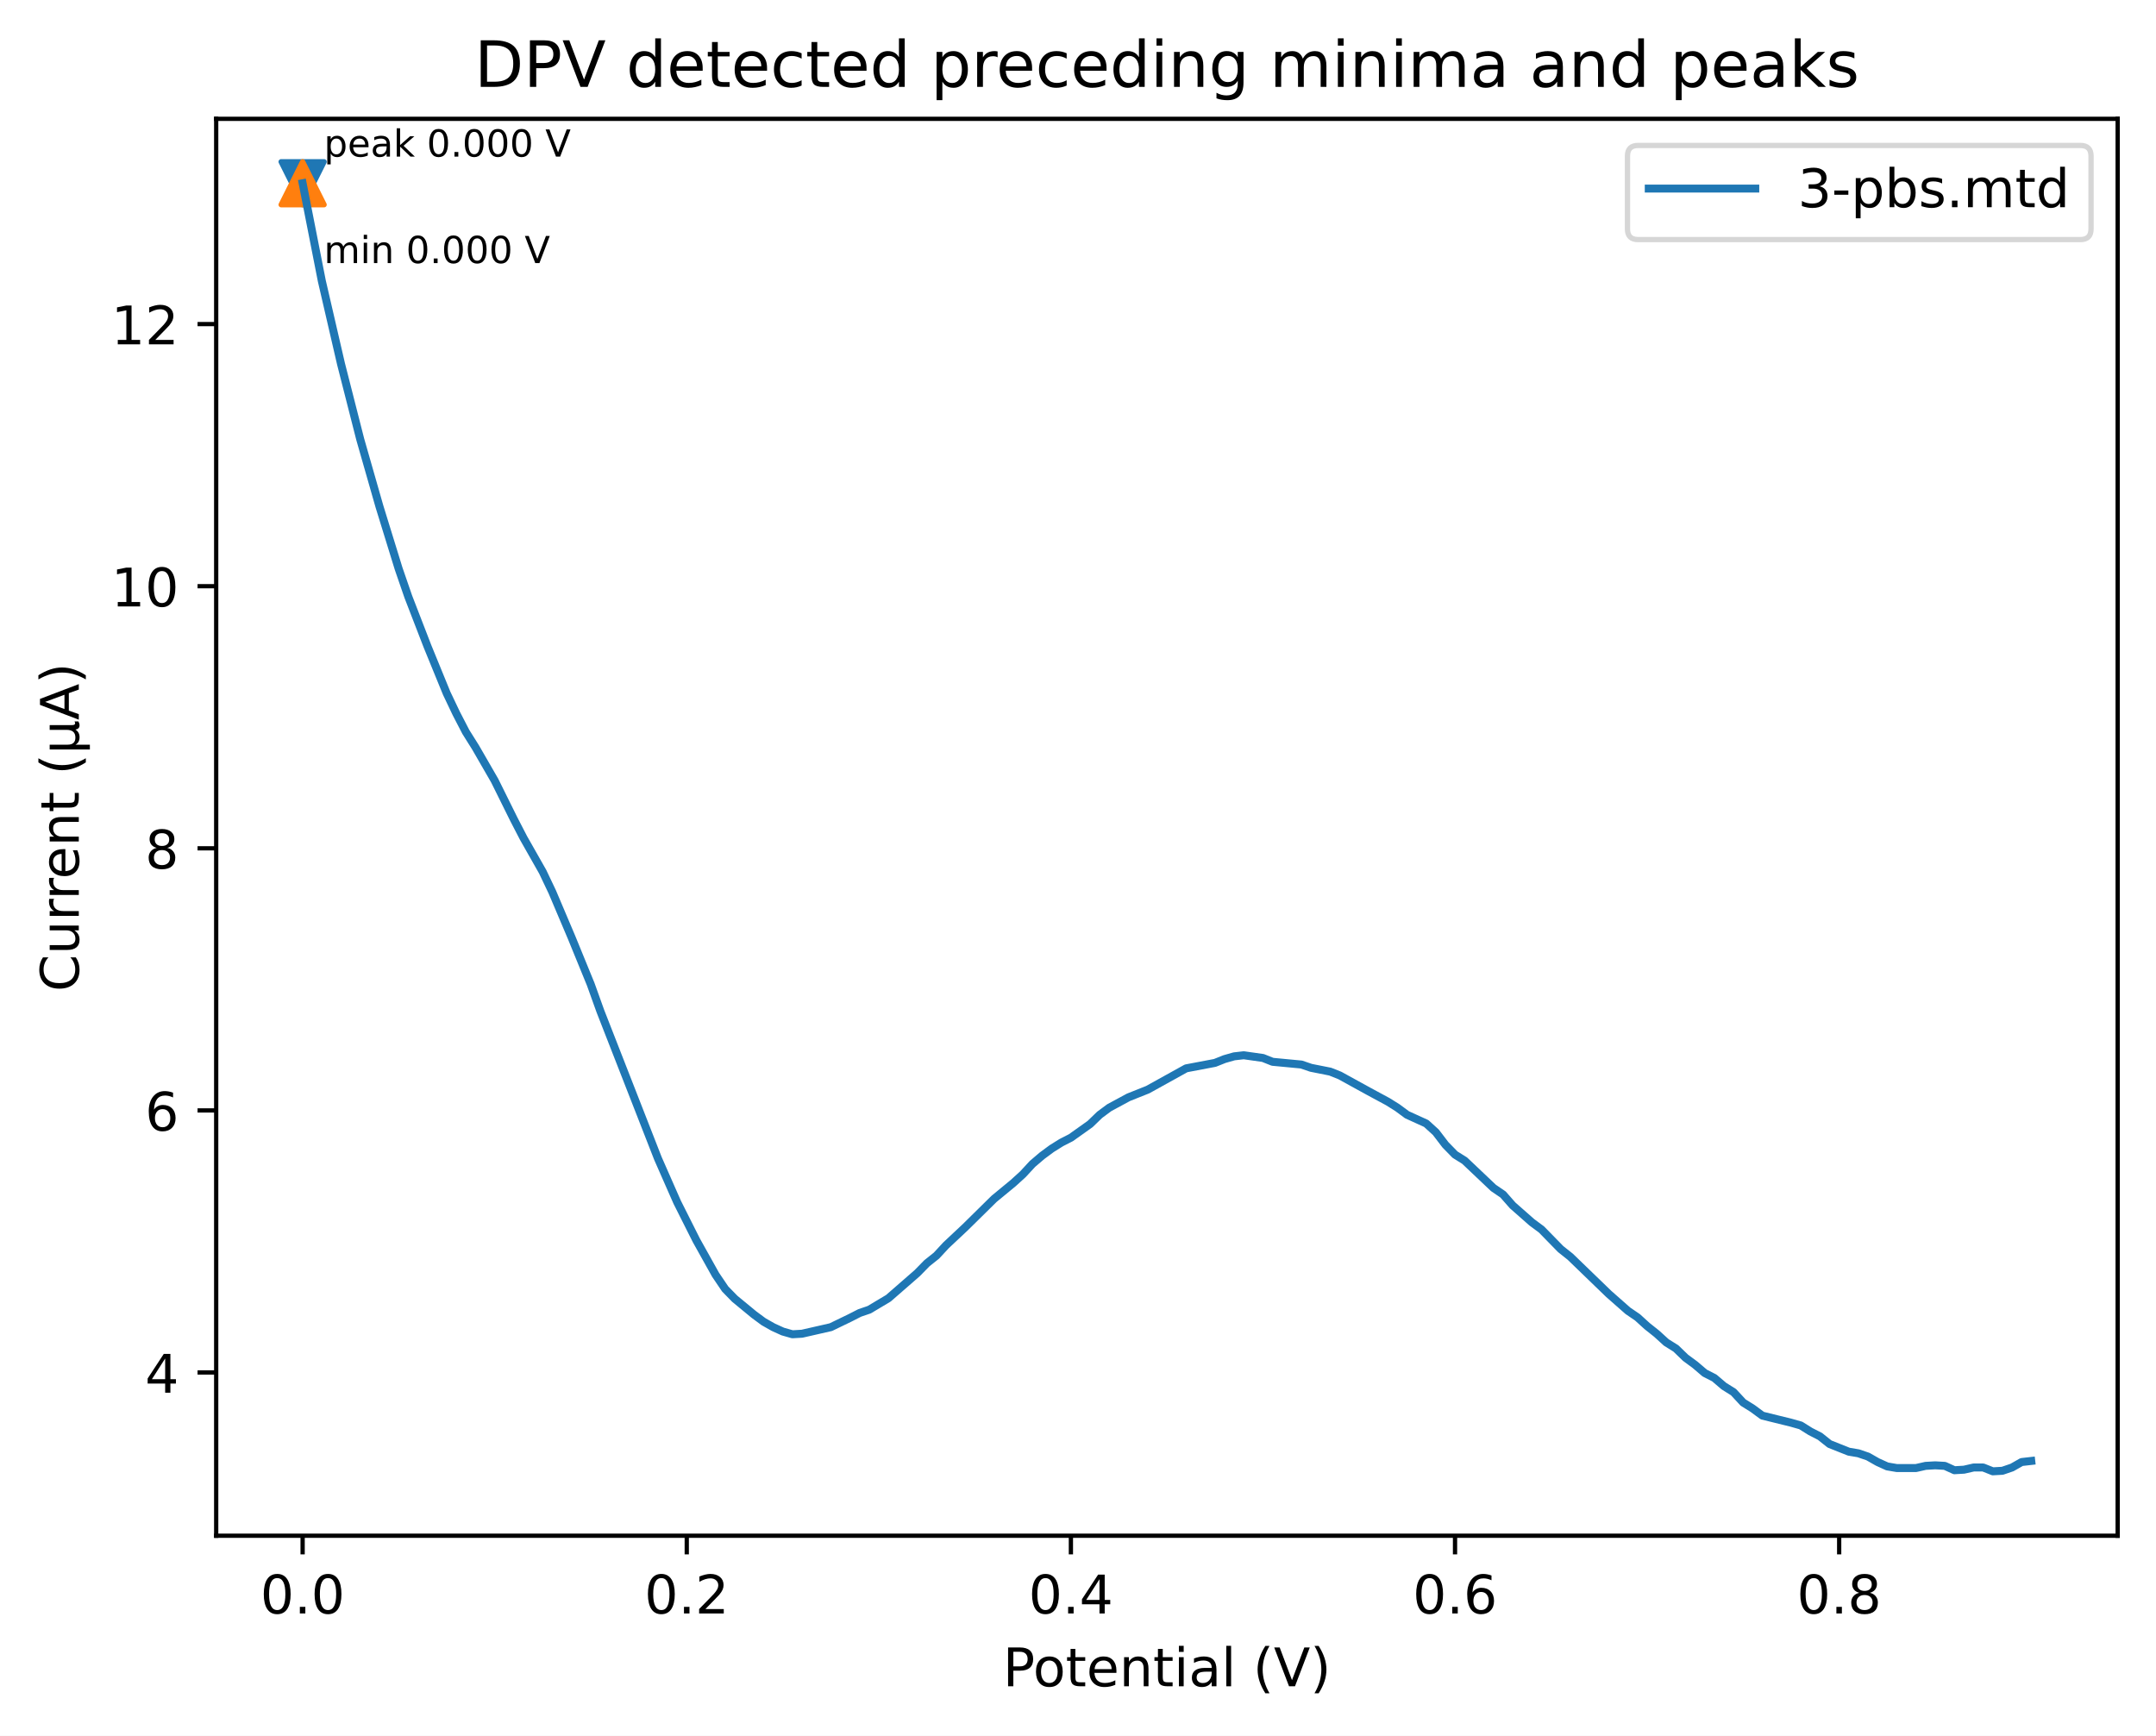
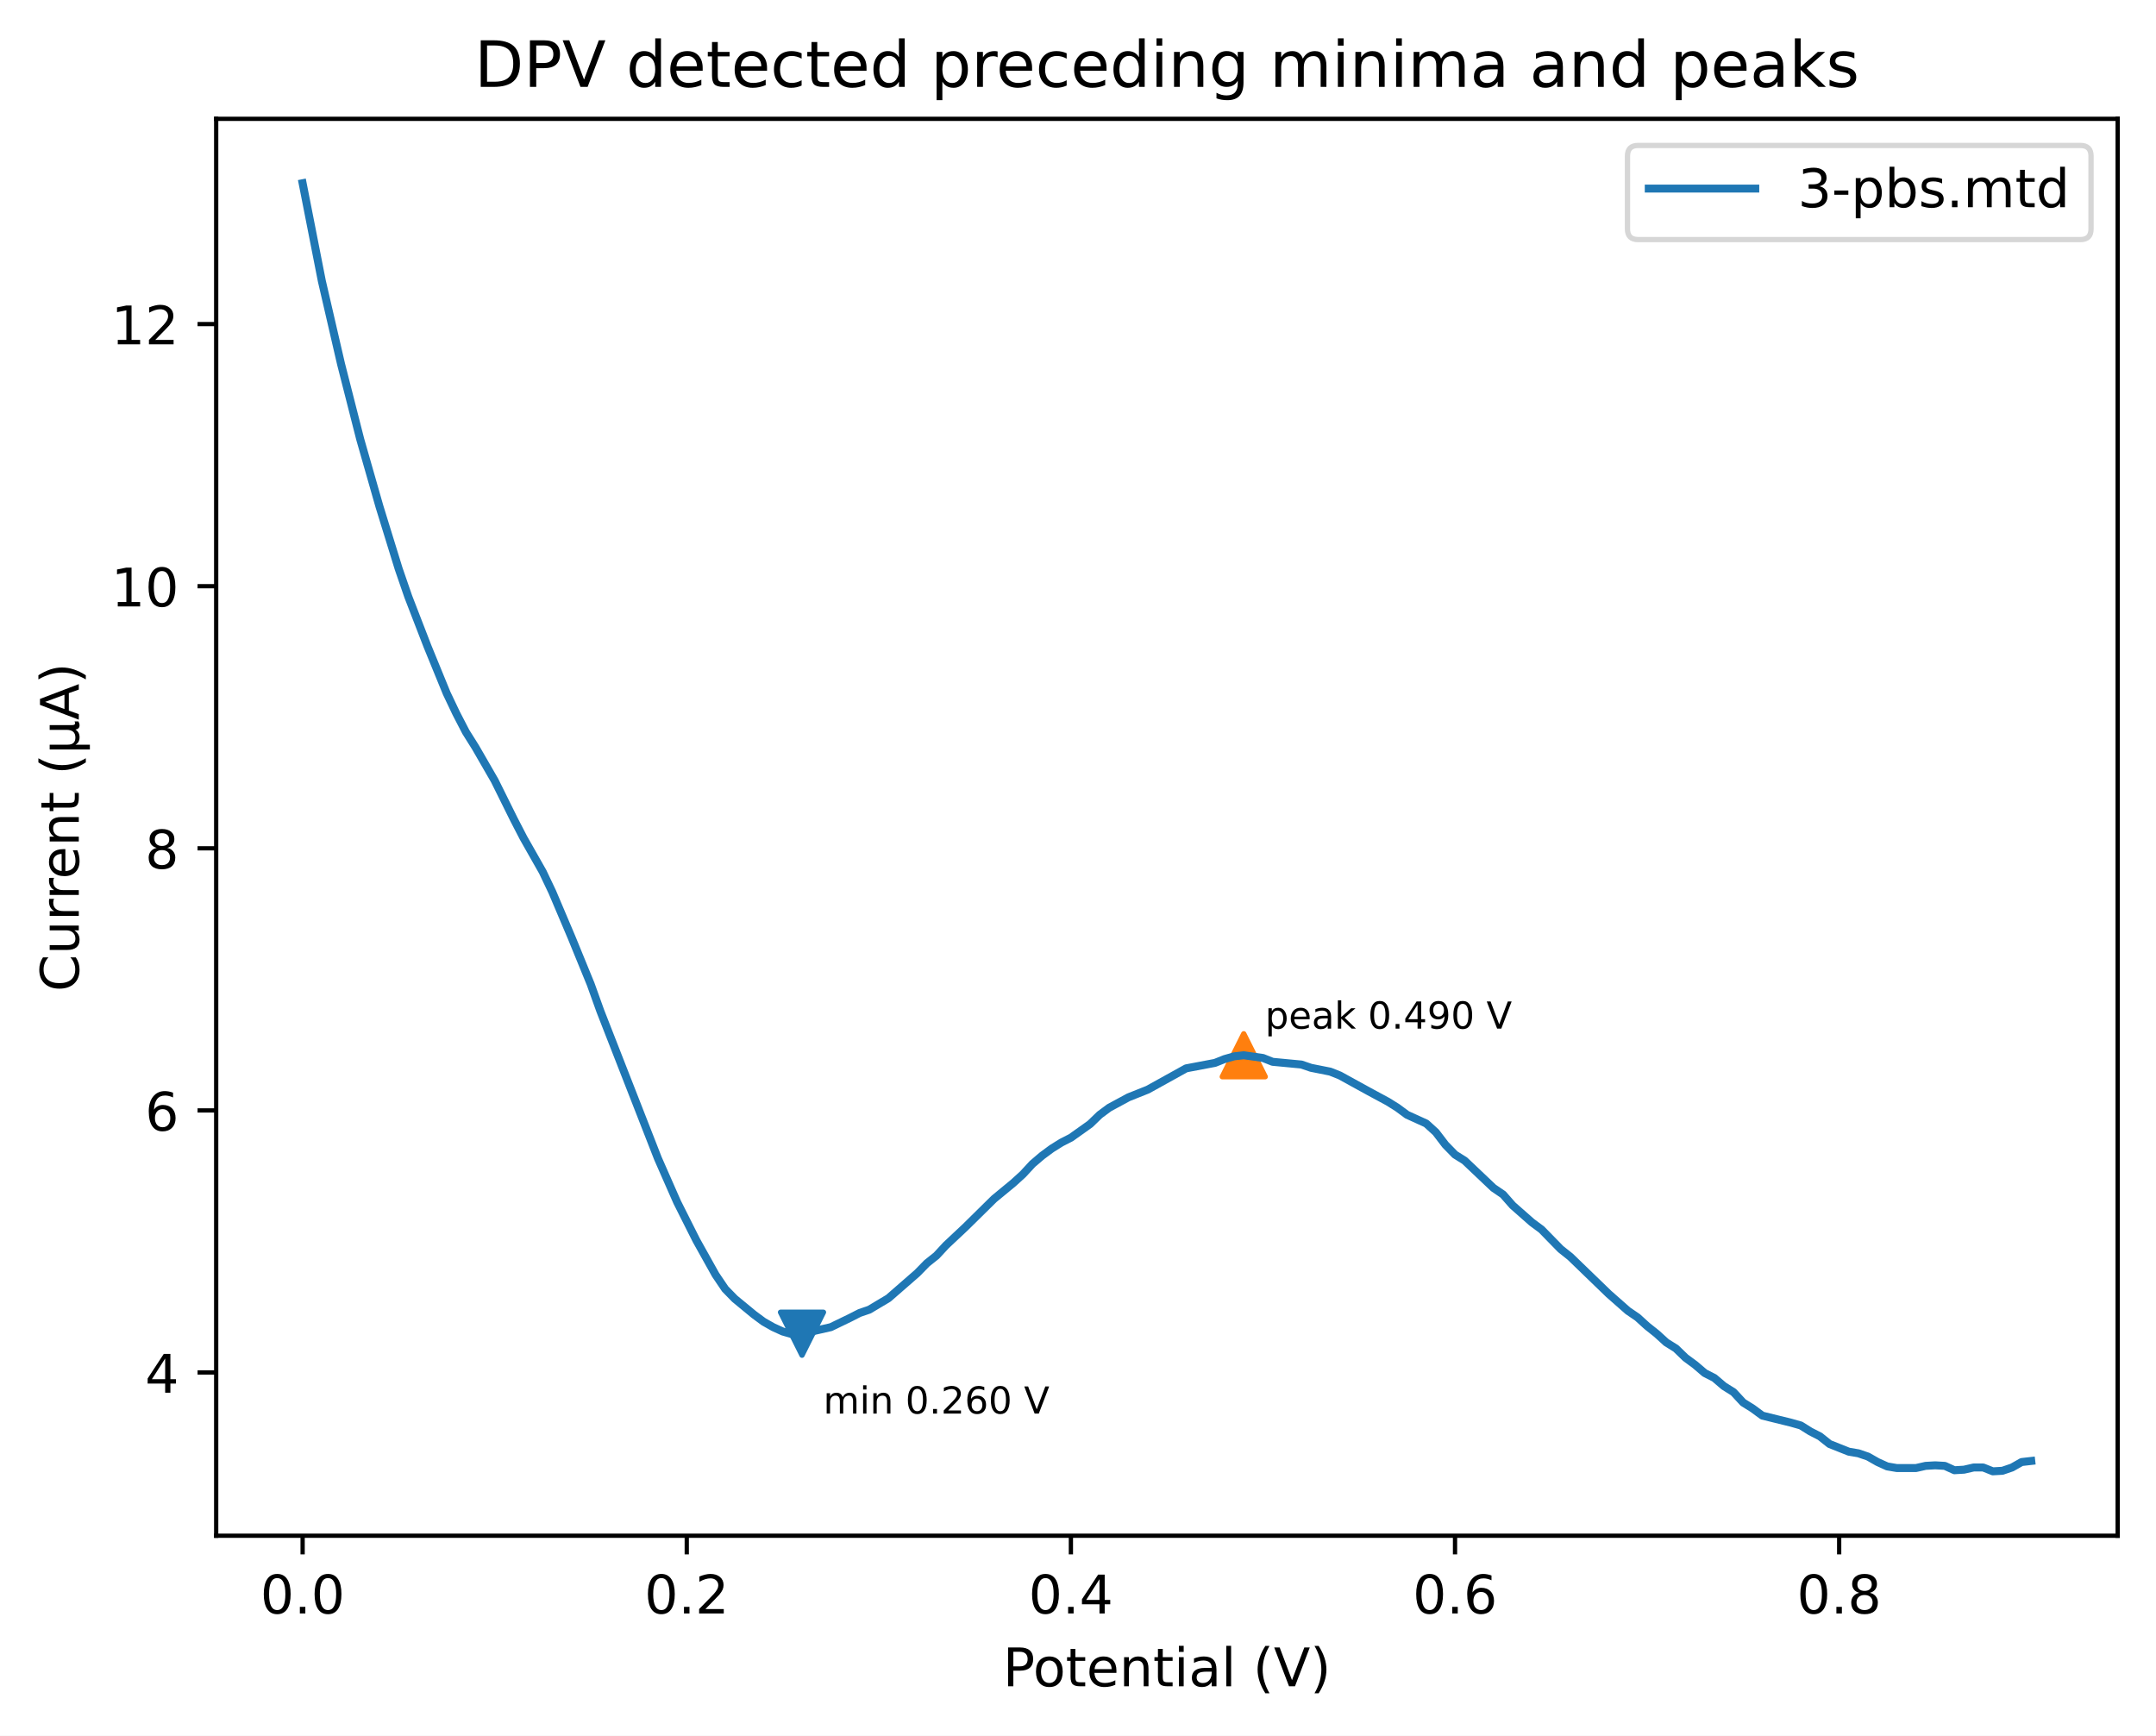
<svg xmlns="http://www.w3.org/2000/svg" xmlns:xlink="http://www.w3.org/1999/xlink" width="404.923pt" height="325.986pt" viewBox="0 0 404.923 325.986" version="1.1">
  <defs>
    <style type="text/css">*{stroke-linejoin: round; stroke-linecap: butt}</style>
  </defs>
  <g id="figure_1">
    <g id="patch_1">
      <path d="M 0 325.986  L 404.923 325.986  L 404.923 0  L 0 0  z " style="fill: #ffffff" />
    </g>
    <g id="axes_1">
      <g id="patch_2">
        <path d="M 40.603 288.43  L 397.723 288.43  L 397.723 22.318  L 40.603 22.318  z " style="fill: #ffffff" />
      </g>
      <g id="PathCollection_1">
        <defs>
-           <path id="mc0835a3db9" d="M -0 4.031  L 4.031 -4.031  L -4.031 -4.031  z " style="stroke: #1f77b4" />
+           <path id="m5b77cac62a" d="M -0 4.031  L 4.031 -4.031  L -4.031 -4.031  z " style="stroke: #1f77b4" />
        </defs>
-         <g clip-path="url(#p7db72cf1ba)">
-           <use xlink:href="#mc0835a3db9" x="56.836" y="34.414" style="fill: #1f77b4; stroke: #1f77b4" />
+         <g clip-path="url(#p72665596cd)">
+           <use xlink:href="#m5b77cac62a" x="150.625" y="250.491" style="fill: #1f77b4; stroke: #1f77b4" />
        </g>
      </g>
      <g id="PathCollection_2">
        <defs>
-           <path id="mcdfacd3df8" d="M 0 -4.031  L -4.031 4.031  L 4.031 4.031  z " style="stroke: #ff7f0e" />
+           <path id="m6bc53f0423" d="M 0 -4.031  L -4.031 4.031  L 4.031 4.031  z " style="stroke: #ff7f0e" />
        </defs>
-         <g clip-path="url(#p7db72cf1ba)">
-           <use xlink:href="#mcdfacd3df8" x="56.836" y="34.414" style="fill: #ff7f0e; stroke: #ff7f0e" />
+         <g clip-path="url(#p72665596cd)">
+           <use xlink:href="#m6bc53f0423" x="233.592" y="198.19" style="fill: #ff7f0e; stroke: #ff7f0e" />
        </g>
      </g>
      <g id="matplotlib.axis_1">
        <g id="xtick_1">
          <g id="line2d_1">
            <defs>
-               <path id="maee84dd047" d="M 0 0  L 0 3.5  " style="stroke: #000000; stroke-width: 0.8" />
-             </defs>
-             <g>
-               <use xlink:href="#maee84dd047" x="56.836" y="288.43" style="stroke: #000000; stroke-width: 0.8" />
+               <path id="m04481a948d" d="M 0 0  L 0 3.5  " style="stroke: #000000; stroke-width: 0.8" />
+             </defs>
+             <g>
+               <use xlink:href="#m04481a948d" x="56.836" y="288.43" style="stroke: #000000; stroke-width: 0.8" />
            </g>
          </g>
          <g id="text_1">
            <g transform="translate(48.88429 303.0286) scale(0.1 -0.1)">
              <defs>
                <path id="DejaVuSans-30" d="M 2034 4250  Q 1547 4250 1301 3770  Q 1056 3291 1056 2328  Q 1056 1369 1301 889  Q 1547 409 2034 409  Q 2525 409 2770 889  Q 3016 1369 3016 2328  Q 3016 3291 2770 3770  Q 2525 4250 2034 4250  z M 2034 4750  Q 2819 4750 3233 4129  Q 3647 3509 3647 2328  Q 3647 1150 3233 529  Q 2819 -91 2034 -91  Q 1250 -91 836 529  Q 422 1150 422 2328  Q 422 3509 836 4129  Q 1250 4750 2034 4750  z " transform="scale(0.015625)" />
                <path id="DejaVuSans-2e" d="M 684 794  L 1344 794  L 1344 0  L 684 0  L 684 794  z " transform="scale(0.015625)" />
              </defs>
              <use xlink:href="#DejaVuSans-30" />
              <use xlink:href="#DejaVuSans-2e" transform="translate(63.62305 0)" />
              <use xlink:href="#DejaVuSans-30" transform="translate(95.41016 0)" />
            </g>
          </g>
        </g>
        <g id="xtick_2">
          <g id="line2d_2">
            <g>
-               <use xlink:href="#maee84dd047" x="128.981" y="288.43" style="stroke: #000000; stroke-width: 0.8" />
+               <use xlink:href="#m04481a948d" x="128.981" y="288.43" style="stroke: #000000; stroke-width: 0.8" />
            </g>
          </g>
          <g id="text_2">
            <g transform="translate(121.0297 303.0286) scale(0.1 -0.1)">
              <defs>
                <path id="DejaVuSans-32" d="M 1228 531  L 3431 531  L 3431 0  L 469 0  L 469 531  Q 828 903 1448 1529  Q 2069 2156 2228 2338  Q 2531 2678 2651 2914  Q 2772 3150 2772 3378  Q 2772 3750 2511 3984  Q 2250 4219 1831 4219  Q 1534 4219 1204 4116  Q 875 4013 500 3803  L 500 4441  Q 881 4594 1212 4672  Q 1544 4750 1819 4750  Q 2544 4750 2975 4387  Q 3406 4025 3406 3419  Q 3406 3131 3298 2873  Q 3191 2616 2906 2266  Q 2828 2175 2409 1742  Q 1991 1309 1228 531  z " transform="scale(0.015625)" />
              </defs>
              <use xlink:href="#DejaVuSans-30" />
              <use xlink:href="#DejaVuSans-2e" transform="translate(63.62305 0)" />
              <use xlink:href="#DejaVuSans-32" transform="translate(95.41016 0)" />
            </g>
          </g>
        </g>
        <g id="xtick_3">
          <g id="line2d_3">
            <g>
-               <use xlink:href="#maee84dd047" x="201.127" y="288.43" style="stroke: #000000; stroke-width: 0.8" />
+               <use xlink:href="#m04481a948d" x="201.127" y="288.43" style="stroke: #000000; stroke-width: 0.8" />
            </g>
          </g>
          <g id="text_3">
            <g transform="translate(193.1752 303.0286) scale(0.1 -0.1)">
              <defs>
                <path id="DejaVuSans-34" d="M 2419 4116  L 825 1625  L 2419 1625  L 2419 4116  z M 2253 4666  L 3047 4666  L 3047 1625  L 3713 1625  L 3713 1100  L 3047 1100  L 3047 0  L 2419 0  L 2419 1100  L 313 1100  L 313 1709  L 2253 4666  z " transform="scale(0.015625)" />
              </defs>
              <use xlink:href="#DejaVuSans-30" />
              <use xlink:href="#DejaVuSans-2e" transform="translate(63.62305 0)" />
              <use xlink:href="#DejaVuSans-34" transform="translate(95.41016 0)" />
            </g>
          </g>
        </g>
        <g id="xtick_4">
          <g id="line2d_4">
            <g>
-               <use xlink:href="#maee84dd047" x="273.272" y="288.43" style="stroke: #000000; stroke-width: 0.8" />
+               <use xlink:href="#m04481a948d" x="273.272" y="288.43" style="stroke: #000000; stroke-width: 0.8" />
            </g>
          </g>
          <g id="text_4">
            <g transform="translate(265.3207 303.0286) scale(0.1 -0.1)">
              <defs>
                <path id="DejaVuSans-36" d="M 2113 2584  Q 1688 2584 1439 2293  Q 1191 2003 1191 1497  Q 1191 994 1439 701  Q 1688 409 2113 409  Q 2538 409 2786 701  Q 3034 994 3034 1497  Q 3034 2003 2786 2293  Q 2538 2584 2113 2584  z M 3366 4563  L 3366 3988  Q 3128 4100 2886 4159  Q 2644 4219 2406 4219  Q 1781 4219 1451 3797  Q 1122 3375 1075 2522  Q 1259 2794 1537 2939  Q 1816 3084 2150 3084  Q 2853 3084 3261 2657  Q 3669 2231 3669 1497  Q 3669 778 3244 343  Q 2819 -91 2113 -91  Q 1303 -91 875 529  Q 447 1150 447 2328  Q 447 3434 972 4092  Q 1497 4750 2381 4750  Q 2619 4750 2861 4703  Q 3103 4656 3366 4563  z " transform="scale(0.015625)" />
              </defs>
              <use xlink:href="#DejaVuSans-30" />
              <use xlink:href="#DejaVuSans-2e" transform="translate(63.62305 0)" />
              <use xlink:href="#DejaVuSans-36" transform="translate(95.41016 0)" />
            </g>
          </g>
        </g>
        <g id="xtick_5">
          <g id="line2d_5">
            <g>
-               <use xlink:href="#maee84dd047" x="345.418" y="288.43" style="stroke: #000000; stroke-width: 0.8" />
+               <use xlink:href="#m04481a948d" x="345.418" y="288.43" style="stroke: #000000; stroke-width: 0.8" />
            </g>
          </g>
          <g id="text_5">
            <g transform="translate(337.4661 303.0286) scale(0.1 -0.1)">
              <defs>
                <path id="DejaVuSans-38" d="M 2034 2216  Q 1584 2216 1326 1975  Q 1069 1734 1069 1313  Q 1069 891 1326 650  Q 1584 409 2034 409  Q 2484 409 2743 651  Q 3003 894 3003 1313  Q 3003 1734 2745 1975  Q 2488 2216 2034 2216  z M 1403 2484  Q 997 2584 770 2862  Q 544 3141 544 3541  Q 544 4100 942 4425  Q 1341 4750 2034 4750  Q 2731 4750 3128 4425  Q 3525 4100 3525 3541  Q 3525 3141 3298 2862  Q 3072 2584 2669 2484  Q 3125 2378 3379 2068  Q 3634 1759 3634 1313  Q 3634 634 3220 271  Q 2806 -91 2034 -91  Q 1263 -91 848 271  Q 434 634 434 1313  Q 434 1759 690 2068  Q 947 2378 1403 2484  z M 1172 3481  Q 1172 3119 1398 2916  Q 1625 2713 2034 2713  Q 2441 2713 2670 2916  Q 2900 3119 2900 3481  Q 2900 3844 2670 4047  Q 2441 4250 2034 4250  Q 1625 4250 1398 4047  Q 1172 3844 1172 3481  z " transform="scale(0.015625)" />
              </defs>
              <use xlink:href="#DejaVuSans-30" />
              <use xlink:href="#DejaVuSans-2e" transform="translate(63.62305 0)" />
              <use xlink:href="#DejaVuSans-38" transform="translate(95.41016 0)" />
            </g>
          </g>
        </g>
        <g id="text_6">
          <g transform="translate(188.3514 316.7067) scale(0.1 -0.1)">
            <defs>
              <path id="DejaVuSans-50" d="M 1259 4147  L 1259 2394  L 2053 2394  Q 2494 2394 2734 2622  Q 2975 2850 2975 3272  Q 2975 3691 2734 3919  Q 2494 4147 2053 4147  L 1259 4147  z M 628 4666  L 2053 4666  Q 2838 4666 3239 4311  Q 3641 3956 3641 3272  Q 3641 2581 3239 2228  Q 2838 1875 2053 1875  L 1259 1875  L 1259 0  L 628 0  L 628 4666  z " transform="scale(0.015625)" />
              <path id="DejaVuSans-6f" d="M 1959 3097  Q 1497 3097 1228 2736  Q 959 2375 959 1747  Q 959 1119 1226 758  Q 1494 397 1959 397  Q 2419 397 2687 759  Q 2956 1122 2956 1747  Q 2956 2369 2687 2733  Q 2419 3097 1959 3097  z M 1959 3584  Q 2709 3584 3137 3096  Q 3566 2609 3566 1747  Q 3566 888 3137 398  Q 2709 -91 1959 -91  Q 1206 -91 779 398  Q 353 888 353 1747  Q 353 2609 779 3096  Q 1206 3584 1959 3584  z " transform="scale(0.015625)" />
              <path id="DejaVuSans-74" d="M 1172 4494  L 1172 3500  L 2356 3500  L 2356 3053  L 1172 3053  L 1172 1153  Q 1172 725 1289 603  Q 1406 481 1766 481  L 2356 481  L 2356 0  L 1766 0  Q 1100 0 847 248  Q 594 497 594 1153  L 594 3053  L 172 3053  L 172 3500  L 594 3500  L 594 4494  L 1172 4494  z " transform="scale(0.015625)" />
              <path id="DejaVuSans-65" d="M 3597 1894  L 3597 1613  L 953 1613  Q 991 1019 1311 708  Q 1631 397 2203 397  Q 2534 397 2845 478  Q 3156 559 3463 722  L 3463 178  Q 3153 47 2828 -22  Q 2503 -91 2169 -91  Q 1331 -91 842 396  Q 353 884 353 1716  Q 353 2575 817 3079  Q 1281 3584 2069 3584  Q 2775 3584 3186 3129  Q 3597 2675 3597 1894  z M 3022 2063  Q 3016 2534 2758 2815  Q 2500 3097 2075 3097  Q 1594 3097 1305 2825  Q 1016 2553 972 2059  L 3022 2063  z " transform="scale(0.015625)" />
              <path id="DejaVuSans-6e" d="M 3513 2113  L 3513 0  L 2938 0  L 2938 2094  Q 2938 2591 2744 2837  Q 2550 3084 2163 3084  Q 1697 3084 1428 2787  Q 1159 2491 1159 1978  L 1159 0  L 581 0  L 581 3500  L 1159 3500  L 1159 2956  Q 1366 3272 1645 3428  Q 1925 3584 2291 3584  Q 2894 3584 3203 3211  Q 3513 2838 3513 2113  z " transform="scale(0.015625)" />
              <path id="DejaVuSans-69" d="M 603 3500  L 1178 3500  L 1178 0  L 603 0  L 603 3500  z M 603 4863  L 1178 4863  L 1178 4134  L 603 4134  L 603 4863  z " transform="scale(0.015625)" />
              <path id="DejaVuSans-61" d="M 2194 1759  Q 1497 1759 1228 1600  Q 959 1441 959 1056  Q 959 750 1161 570  Q 1363 391 1709 391  Q 2188 391 2477 730  Q 2766 1069 2766 1631  L 2766 1759  L 2194 1759  z M 3341 1997  L 3341 0  L 2766 0  L 2766 531  Q 2569 213 2275 61  Q 1981 -91 1556 -91  Q 1019 -91 701 211  Q 384 513 384 1019  Q 384 1609 779 1909  Q 1175 2209 1959 2209  L 2766 2209  L 2766 2266  Q 2766 2663 2505 2880  Q 2244 3097 1772 3097  Q 1472 3097 1187 3025  Q 903 2953 641 2809  L 641 3341  Q 956 3463 1253 3523  Q 1550 3584 1831 3584  Q 2591 3584 2966 3190  Q 3341 2797 3341 1997  z " transform="scale(0.015625)" />
              <path id="DejaVuSans-6c" d="M 603 4863  L 1178 4863  L 1178 0  L 603 0  L 603 4863  z " transform="scale(0.015625)" />
              <path id="DejaVuSans-20" transform="scale(0.015625)" />
              <path id="DejaVuSans-28" d="M 1984 4856  Q 1566 4138 1362 3434  Q 1159 2731 1159 2009  Q 1159 1288 1364 580  Q 1569 -128 1984 -844  L 1484 -844  Q 1016 -109 783 600  Q 550 1309 550 2009  Q 550 2706 781 3412  Q 1013 4119 1484 4856  L 1984 4856  z " transform="scale(0.015625)" />
              <path id="DejaVuSans-56" d="M 1831 0  L 50 4666  L 709 4666  L 2188 738  L 3669 4666  L 4325 4666  L 2547 0  L 1831 0  z " transform="scale(0.015625)" />
              <path id="DejaVuSans-29" d="M 513 4856  L 1013 4856  Q 1481 4119 1714 3412  Q 1947 2706 1947 2009  Q 1947 1309 1714 600  Q 1481 -109 1013 -844  L 513 -844  Q 928 -128 1133 580  Q 1338 1288 1338 2009  Q 1338 2731 1133 3434  Q 928 4138 513 4856  z " transform="scale(0.015625)" />
            </defs>
            <use xlink:href="#DejaVuSans-50" />
            <use xlink:href="#DejaVuSans-6f" transform="translate(56.67773 0)" />
            <use xlink:href="#DejaVuSans-74" transform="translate(117.8594 0)" />
            <use xlink:href="#DejaVuSans-65" transform="translate(157.0684 0)" />
            <use xlink:href="#DejaVuSans-6e" transform="translate(218.5918 0)" />
            <use xlink:href="#DejaVuSans-74" transform="translate(281.9707 0)" />
            <use xlink:href="#DejaVuSans-69" transform="translate(321.1797 0)" />
            <use xlink:href="#DejaVuSans-61" transform="translate(348.9629 0)" />
            <use xlink:href="#DejaVuSans-6c" transform="translate(410.2422 0)" />
            <use xlink:href="#DejaVuSans-20" transform="translate(438.0254 0)" />
            <use xlink:href="#DejaVuSans-28" transform="translate(469.8125 0)" />
            <use xlink:href="#DejaVuSans-56" transform="translate(508.8262 0)" />
            <use xlink:href="#DejaVuSans-29" transform="translate(577.2344 0)" />
          </g>
        </g>
      </g>
      <g id="matplotlib.axis_2">
        <g id="ytick_1">
          <g id="line2d_6">
            <defs>
-               <path id="md7ebb9ce89" d="M 0 0  L -3.5 0  " style="stroke: #000000; stroke-width: 0.8" />
-             </defs>
-             <g>
-               <use xlink:href="#md7ebb9ce89" x="40.603" y="257.772" style="stroke: #000000; stroke-width: 0.8" />
+               <path id="m34514667fe" d="M 0 0  L -3.5 0  " style="stroke: #000000; stroke-width: 0.8" />
+             </defs>
+             <g>
+               <use xlink:href="#m34514667fe" x="40.603" y="257.772" style="stroke: #000000; stroke-width: 0.8" />
            </g>
          </g>
          <g id="text_7">
            <g transform="translate(27.24063 261.5714) scale(0.1 -0.1)">
              <use xlink:href="#DejaVuSans-34" />
            </g>
          </g>
        </g>
        <g id="ytick_2">
          <g id="line2d_7">
            <g>
-               <use xlink:href="#md7ebb9ce89" x="40.603" y="208.547" style="stroke: #000000; stroke-width: 0.8" />
+               <use xlink:href="#m34514667fe" x="40.603" y="208.547" style="stroke: #000000; stroke-width: 0.8" />
            </g>
          </g>
          <g id="text_8">
            <g transform="translate(27.24063 212.3465) scale(0.1 -0.1)">
              <use xlink:href="#DejaVuSans-36" />
            </g>
          </g>
        </g>
        <g id="ytick_3">
          <g id="line2d_8">
            <g>
-               <use xlink:href="#md7ebb9ce89" x="40.603" y="159.322" style="stroke: #000000; stroke-width: 0.8" />
+               <use xlink:href="#m34514667fe" x="40.603" y="159.322" style="stroke: #000000; stroke-width: 0.8" />
            </g>
          </g>
          <g id="text_9">
            <g transform="translate(27.24063 163.1216) scale(0.1 -0.1)">
              <use xlink:href="#DejaVuSans-38" />
            </g>
          </g>
        </g>
        <g id="ytick_4">
          <g id="line2d_9">
            <g>
-               <use xlink:href="#md7ebb9ce89" x="40.603" y="110.097" style="stroke: #000000; stroke-width: 0.8" />
+               <use xlink:href="#m34514667fe" x="40.603" y="110.097" style="stroke: #000000; stroke-width: 0.8" />
            </g>
          </g>
          <g id="text_10">
            <g transform="translate(20.87813 113.8966) scale(0.1 -0.1)">
              <defs>
                <path id="DejaVuSans-31" d="M 794 531  L 1825 531  L 1825 4091  L 703 3866  L 703 4441  L 1819 4666  L 2450 4666  L 2450 531  L 3481 531  L 3481 0  L 794 0  L 794 531  z " transform="scale(0.015625)" />
              </defs>
              <use xlink:href="#DejaVuSans-31" />
              <use xlink:href="#DejaVuSans-30" transform="translate(63.62305 0)" />
            </g>
          </g>
        </g>
        <g id="ytick_5">
          <g id="line2d_10">
            <g>
-               <use xlink:href="#md7ebb9ce89" x="40.603" y="60.872" style="stroke: #000000; stroke-width: 0.8" />
+               <use xlink:href="#m34514667fe" x="40.603" y="60.872" style="stroke: #000000; stroke-width: 0.8" />
            </g>
          </g>
          <g id="text_11">
            <g transform="translate(20.87813 64.6717) scale(0.1 -0.1)">
              <use xlink:href="#DejaVuSans-31" />
              <use xlink:href="#DejaVuSans-32" transform="translate(63.62305 0)" />
            </g>
          </g>
        </g>
        <g id="text_12">
          <g transform="translate(14.79844 186.2429) rotate(-90) scale(0.1 -0.1)">
            <defs>
              <path id="DejaVuSans-43" d="M 4122 4306  L 4122 3641  Q 3803 3938 3442 4084  Q 3081 4231 2675 4231  Q 1875 4231 1450 3742  Q 1025 3253 1025 2328  Q 1025 1406 1450 917  Q 1875 428 2675 428  Q 3081 428 3442 575  Q 3803 722 4122 1019  L 4122 359  Q 3791 134 3420 21  Q 3050 -91 2638 -91  Q 1578 -91 968 557  Q 359 1206 359 2328  Q 359 3453 968 4101  Q 1578 4750 2638 4750  Q 3056 4750 3426 4639  Q 3797 4528 4122 4306  z " transform="scale(0.015625)" />
              <path id="DejaVuSans-75" d="M 544 1381  L 544 3500  L 1119 3500  L 1119 1403  Q 1119 906 1312 657  Q 1506 409 1894 409  Q 2359 409 2629 706  Q 2900 1003 2900 1516  L 2900 3500  L 3475 3500  L 3475 0  L 2900 0  L 2900 538  Q 2691 219 2414 64  Q 2138 -91 1772 -91  Q 1169 -91 856 284  Q 544 659 544 1381  z M 1991 3584  L 1991 3584  z " transform="scale(0.015625)" />
              <path id="DejaVuSans-72" d="M 2631 2963  Q 2534 3019 2420 3045  Q 2306 3072 2169 3072  Q 1681 3072 1420 2755  Q 1159 2438 1159 1844  L 1159 0  L 581 0  L 581 3500  L 1159 3500  L 1159 2956  Q 1341 3275 1631 3429  Q 1922 3584 2338 3584  Q 2397 3584 2469 3576  Q 2541 3569 2628 3553  L 2631 2963  z " transform="scale(0.015625)" />
              <path id="DejaVuSans-b5" d="M 544 -1331  L 544 3500  L 1119 3500  L 1119 1325  Q 1119 872 1334 640  Q 1550 409 1972 409  Q 2434 409 2667 671  Q 2900 934 2900 1459  L 2900 3500  L 3475 3500  L 3475 806  Q 3475 619 3529 530  Q 3584 441 3700 441  Q 3728 441 3778 458  Q 3828 475 3916 513  L 3916 50  Q 3788 -22 3673 -56  Q 3559 -91 3450 -91  Q 3234 -91 3106 31  Q 2978 153 2931 403  Q 2775 156 2548 32  Q 2322 -91 2016 -91  Q 1697 -91 1473 31  Q 1250 153 1119 397  L 1119 -1331  L 544 -1331  z " transform="scale(0.015625)" />
              <path id="DejaVuSans-41" d="M 2188 4044  L 1331 1722  L 3047 1722  L 2188 4044  z M 1831 4666  L 2547 4666  L 4325 0  L 3669 0  L 3244 1197  L 1141 1197  L 716 0  L 50 0  L 1831 4666  z " transform="scale(0.015625)" />
            </defs>
            <use xlink:href="#DejaVuSans-43" />
            <use xlink:href="#DejaVuSans-75" transform="translate(69.82422 0)" />
            <use xlink:href="#DejaVuSans-72" transform="translate(133.2031 0)" />
            <use xlink:href="#DejaVuSans-72" transform="translate(172.5664 0)" />
            <use xlink:href="#DejaVuSans-65" transform="translate(211.4297 0)" />
            <use xlink:href="#DejaVuSans-6e" transform="translate(272.9531 0)" />
            <use xlink:href="#DejaVuSans-74" transform="translate(336.332 0)" />
            <use xlink:href="#DejaVuSans-20" transform="translate(375.541 0)" />
            <use xlink:href="#DejaVuSans-28" transform="translate(407.3281 0)" />
            <use xlink:href="#DejaVuSans-b5" transform="translate(446.3418 0)" />
            <use xlink:href="#DejaVuSans-41" transform="translate(509.9648 0)" />
            <use xlink:href="#DejaVuSans-29" transform="translate(578.373 0)" />
          </g>
        </g>
      </g>
      <g id="line2d_11">
-         <path d="M 56.836 34.414  L 60.443 52.771  L 64.05 68.359  L 67.658 82.511  L 71.265 95.125  L 74.872 106.816  L 76.676 112.046  L 80.283 121.378  L 83.89 130.198  L 85.694 133.992  L 87.498 137.479  L 89.301 140.35  L 92.909 146.606  L 96.516 153.887  L 98.319 157.374  L 101.927 163.732  L 103.73 167.527  L 107.338 176.038  L 110.945 184.858  L 112.749 189.883  L 123.57 217.572  L 127.178 225.776  L 130.785 232.955  L 134.392 239.415  L 136.196 242.082  L 137.999 243.928  L 141.607 246.902  L 143.41 248.235  L 145.214 249.26  L 147.018 250.081  L 148.821 250.594  L 150.625 250.491  L 156.036 249.26  L 159.643 247.517  L 161.447 246.594  L 163.25 245.979  L 166.858 243.825  L 172.269 239.108  L 174.072 237.262  L 175.876 235.826  L 177.679 233.878  L 181.287 230.493  L 186.698 225.161  L 190.305 222.187  L 192.109 220.546  L 193.912 218.597  L 195.716 217.059  L 197.519 215.726  L 199.323 214.598  L 201.127 213.675  L 204.734 211.111  L 206.538 209.368  L 208.341 208.034  L 211.949 206.086  L 215.556 204.65  L 222.77 200.651  L 228.181 199.625  L 229.985 198.907  L 231.789 198.395  L 233.592 198.19  L 237.199 198.702  L 239.003 199.42  L 244.414 199.933  L 246.218 200.548  L 249.825 201.266  L 251.629 201.984  L 257.039 204.958  L 260.647 206.906  L 262.45 208.035  L 264.254 209.368  L 267.861 211.009  L 269.665 212.649  L 271.469 215.008  L 273.272 216.854  L 275.076 217.982  L 280.487 223.11  L 282.29 224.34  L 284.094 226.391  L 287.701 229.57  L 289.505 230.904  L 293.112 234.595  L 294.916 236.031  L 302.13 243.005  L 305.738 246.184  L 307.541 247.414  L 309.345 249.055  L 311.149 250.491  L 312.952 252.132  L 314.756 253.26  L 316.559 255.003  L 318.363 256.336  L 320.167 257.875  L 321.97 258.798  L 323.774 260.336  L 325.578 261.464  L 327.381 263.413  L 329.185 264.541  L 330.989 265.874  L 336.399 267.207  L 338.203 267.72  L 340.007 268.848  L 341.81 269.771  L 343.614 271.207  L 347.221 272.642  L 349.025 272.95  L 350.829 273.565  L 352.632 274.591  L 354.436 275.411  L 356.239 275.719  L 359.847 275.719  L 361.65 275.309  L 363.454 275.206  L 365.258 275.309  L 367.061 276.129  L 368.865 276.026  L 370.669 275.616  L 372.472 275.616  L 374.276 276.334  L 376.079 276.232  L 377.883 275.616  L 379.687 274.591  L 381.49 274.386  L 381.49 274.386  " clip-path="url(#p7db72cf1ba)" style="fill: none; stroke: #1f77b4; stroke-width: 1.5; stroke-linecap: square" />
+         <path d="M 56.836 34.414  L 60.443 52.771  L 64.05 68.359  L 67.658 82.511  L 71.265 95.125  L 74.872 106.816  L 76.676 112.046  L 80.283 121.378  L 83.89 130.198  L 85.694 133.992  L 87.498 137.479  L 89.301 140.35  L 92.909 146.606  L 96.516 153.887  L 98.319 157.374  L 101.927 163.732  L 103.73 167.527  L 107.338 176.038  L 110.945 184.858  L 112.749 189.883  L 123.57 217.572  L 127.178 225.776  L 130.785 232.955  L 134.392 239.415  L 136.196 242.082  L 137.999 243.928  L 141.607 246.902  L 143.41 248.235  L 145.214 249.26  L 147.018 250.081  L 148.821 250.594  L 150.625 250.491  L 156.036 249.26  L 159.643 247.517  L 161.447 246.594  L 163.25 245.979  L 166.858 243.825  L 172.269 239.108  L 174.072 237.262  L 175.876 235.826  L 177.679 233.878  L 181.287 230.493  L 186.698 225.161  L 190.305 222.187  L 192.109 220.546  L 193.912 218.597  L 195.716 217.059  L 197.519 215.726  L 199.323 214.598  L 201.127 213.675  L 204.734 211.111  L 206.538 209.368  L 208.341 208.034  L 211.949 206.086  L 215.556 204.65  L 222.77 200.651  L 228.181 199.625  L 229.985 198.907  L 231.789 198.395  L 233.592 198.19  L 237.199 198.702  L 239.003 199.42  L 244.414 199.933  L 246.218 200.548  L 249.825 201.266  L 251.629 201.984  L 257.039 204.958  L 260.647 206.906  L 262.45 208.035  L 264.254 209.368  L 267.861 211.009  L 269.665 212.649  L 271.469 215.008  L 273.272 216.854  L 275.076 217.982  L 280.487 223.11  L 282.29 224.34  L 284.094 226.391  L 287.701 229.57  L 289.505 230.904  L 293.112 234.595  L 294.916 236.031  L 302.13 243.005  L 305.738 246.184  L 307.541 247.414  L 309.345 249.055  L 311.149 250.491  L 312.952 252.132  L 314.756 253.26  L 316.559 255.003  L 318.363 256.336  L 320.167 257.875  L 321.97 258.798  L 323.774 260.336  L 325.578 261.464  L 327.381 263.413  L 329.185 264.541  L 330.989 265.874  L 336.399 267.207  L 338.203 267.72  L 340.007 268.848  L 341.81 269.771  L 343.614 271.207  L 347.221 272.642  L 349.025 272.95  L 350.829 273.565  L 352.632 274.591  L 354.436 275.411  L 356.239 275.719  L 359.847 275.719  L 361.65 275.309  L 363.454 275.206  L 365.258 275.309  L 367.061 276.129  L 368.865 276.026  L 370.669 275.616  L 372.472 275.616  L 374.276 276.334  L 376.079 276.232  L 377.883 275.616  L 379.687 274.591  L 381.49 274.386  L 381.49 274.386  " clip-path="url(#p72665596cd)" style="fill: none; stroke: #1f77b4; stroke-width: 1.5; stroke-linecap: square" />
      </g>
      <g id="patch_3">
        <path d="M 40.603 288.43  L 40.603 22.318  " style="fill: none; stroke: #000000; stroke-width: 0.8; stroke-linejoin: miter; stroke-linecap: square" />
      </g>
      <g id="patch_4">
        <path d="M 397.723 288.43  L 397.723 22.318  " style="fill: none; stroke: #000000; stroke-width: 0.8; stroke-linejoin: miter; stroke-linecap: square" />
      </g>
      <g id="patch_5">
        <path d="M 40.603 288.43  L 397.723 288.43  " style="fill: none; stroke: #000000; stroke-width: 0.8; stroke-linejoin: miter; stroke-linecap: square" />
      </g>
      <g id="patch_6">
        <path d="M 40.603 22.318  L 397.723 22.318  " style="fill: none; stroke: #000000; stroke-width: 0.8; stroke-linejoin: miter; stroke-linecap: square" />
      </g>
      <g id="text_13">
-         <g transform="translate(60.83585 49.41412) scale(0.07 -0.07)">
+         <g transform="translate(154.6249 265.491) scale(0.07 -0.07)">
          <defs>
            <path id="DejaVuSans-6d" d="M 3328 2828  Q 3544 3216 3844 3400  Q 4144 3584 4550 3584  Q 5097 3584 5394 3201  Q 5691 2819 5691 2113  L 5691 0  L 5113 0  L 5113 2094  Q 5113 2597 4934 2840  Q 4756 3084 4391 3084  Q 3944 3084 3684 2787  Q 3425 2491 3425 1978  L 3425 0  L 2847 0  L 2847 2094  Q 2847 2600 2669 2842  Q 2491 3084 2119 3084  Q 1678 3084 1418 2786  Q 1159 2488 1159 1978  L 1159 0  L 581 0  L 581 3500  L 1159 3500  L 1159 2956  Q 1356 3278 1631 3431  Q 1906 3584 2284 3584  Q 2666 3584 2933 3390  Q 3200 3197 3328 2828  z " transform="scale(0.015625)" />
          </defs>
          <use xlink:href="#DejaVuSans-6d" />
          <use xlink:href="#DejaVuSans-69" transform="translate(97.41211 0)" />
          <use xlink:href="#DejaVuSans-6e" transform="translate(125.1953 0)" />
          <use xlink:href="#DejaVuSans-20" transform="translate(188.5742 0)" />
          <use xlink:href="#DejaVuSans-30" transform="translate(220.3613 0)" />
          <use xlink:href="#DejaVuSans-2e" transform="translate(283.9844 0)" />
-           <use xlink:href="#DejaVuSans-30" transform="translate(315.7715 0)" />
-           <use xlink:href="#DejaVuSans-30" transform="translate(379.3945 0)" />
+           <use xlink:href="#DejaVuSans-32" transform="translate(315.7715 0)" />
+           <use xlink:href="#DejaVuSans-36" transform="translate(379.3945 0)" />
          <use xlink:href="#DejaVuSans-30" transform="translate(443.0176 0)" />
          <use xlink:href="#DejaVuSans-20" transform="translate(506.6406 0)" />
          <use xlink:href="#DejaVuSans-56" transform="translate(538.4277 0)" />
        </g>
      </g>
      <g id="text_14">
-         <g transform="translate(60.83585 29.41412) scale(0.07 -0.07)">
+         <g transform="translate(237.5922 193.1896) scale(0.07 -0.07)">
          <defs>
            <path id="DejaVuSans-70" d="M 1159 525  L 1159 -1331  L 581 -1331  L 581 3500  L 1159 3500  L 1159 2969  Q 1341 3281 1617 3432  Q 1894 3584 2278 3584  Q 2916 3584 3314 3078  Q 3713 2572 3713 1747  Q 3713 922 3314 415  Q 2916 -91 2278 -91  Q 1894 -91 1617 61  Q 1341 213 1159 525  z M 3116 1747  Q 3116 2381 2855 2742  Q 2594 3103 2138 3103  Q 1681 3103 1420 2742  Q 1159 2381 1159 1747  Q 1159 1113 1420 752  Q 1681 391 2138 391  Q 2594 391 2855 752  Q 3116 1113 3116 1747  z " transform="scale(0.015625)" />
            <path id="DejaVuSans-6b" d="M 581 4863  L 1159 4863  L 1159 1991  L 2875 3500  L 3609 3500  L 1753 1863  L 3688 0  L 2938 0  L 1159 1709  L 1159 0  L 581 0  L 581 4863  z " transform="scale(0.015625)" />
+             <path id="DejaVuSans-39" d="M 703 97  L 703 672  Q 941 559 1184 500  Q 1428 441 1663 441  Q 2288 441 2617 861  Q 2947 1281 2994 2138  Q 2813 1869 2534 1725  Q 2256 1581 1919 1581  Q 1219 1581 811 2004  Q 403 2428 403 3163  Q 403 3881 828 4315  Q 1253 4750 1959 4750  Q 2769 4750 3195 4129  Q 3622 3509 3622 2328  Q 3622 1225 3098 567  Q 2575 -91 1691 -91  Q 1453 -91 1209 -44  Q 966 3 703 97  z M 1959 2075  Q 2384 2075 2632 2365  Q 2881 2656 2881 3163  Q 2881 3666 2632 3958  Q 2384 4250 1959 4250  Q 1534 4250 1286 3958  Q 1038 3666 1038 3163  Q 1038 2656 1286 2365  Q 1534 2075 1959 2075  z " transform="scale(0.015625)" />
          </defs>
          <use xlink:href="#DejaVuSans-70" />
          <use xlink:href="#DejaVuSans-65" transform="translate(63.47656 0)" />
          <use xlink:href="#DejaVuSans-61" transform="translate(125 0)" />
          <use xlink:href="#DejaVuSans-6b" transform="translate(186.2793 0)" />
          <use xlink:href="#DejaVuSans-20" transform="translate(244.1895 0)" />
          <use xlink:href="#DejaVuSans-30" transform="translate(275.9766 0)" />
          <use xlink:href="#DejaVuSans-2e" transform="translate(339.5996 0)" />
-           <use xlink:href="#DejaVuSans-30" transform="translate(371.3867 0)" />
-           <use xlink:href="#DejaVuSans-30" transform="translate(435.0098 0)" />
+           <use xlink:href="#DejaVuSans-34" transform="translate(371.3867 0)" />
+           <use xlink:href="#DejaVuSans-39" transform="translate(435.0098 0)" />
          <use xlink:href="#DejaVuSans-30" transform="translate(498.6328 0)" />
          <use xlink:href="#DejaVuSans-20" transform="translate(562.2559 0)" />
          <use xlink:href="#DejaVuSans-56" transform="translate(594.043 0)" />
        </g>
      </g>
      <g id="text_15">
        <g transform="translate(89.11031 16.31812) scale(0.12 -0.12)">
          <defs>
            <path id="DejaVuSans-44" d="M 1259 4147  L 1259 519  L 2022 519  Q 2988 519 3436 956  Q 3884 1394 3884 2338  Q 3884 3275 3436 3711  Q 2988 4147 2022 4147  L 1259 4147  z M 628 4666  L 1925 4666  Q 3281 4666 3915 4102  Q 4550 3538 4550 2338  Q 4550 1131 3912 565  Q 3275 0 1925 0  L 628 0  L 628 4666  z " transform="scale(0.015625)" />
            <path id="DejaVuSans-64" d="M 2906 2969  L 2906 4863  L 3481 4863  L 3481 0  L 2906 0  L 2906 525  Q 2725 213 2448 61  Q 2172 -91 1784 -91  Q 1150 -91 751 415  Q 353 922 353 1747  Q 353 2572 751 3078  Q 1150 3584 1784 3584  Q 2172 3584 2448 3432  Q 2725 3281 2906 2969  z M 947 1747  Q 947 1113 1208 752  Q 1469 391 1925 391  Q 2381 391 2643 752  Q 2906 1113 2906 1747  Q 2906 2381 2643 2742  Q 2381 3103 1925 3103  Q 1469 3103 1208 2742  Q 947 2381 947 1747  z " transform="scale(0.015625)" />
            <path id="DejaVuSans-63" d="M 3122 3366  L 3122 2828  Q 2878 2963 2633 3030  Q 2388 3097 2138 3097  Q 1578 3097 1268 2742  Q 959 2388 959 1747  Q 959 1106 1268 751  Q 1578 397 2138 397  Q 2388 397 2633 464  Q 2878 531 3122 666  L 3122 134  Q 2881 22 2623 -34  Q 2366 -91 2075 -91  Q 1284 -91 818 406  Q 353 903 353 1747  Q 353 2603 823 3093  Q 1294 3584 2113 3584  Q 2378 3584 2631 3529  Q 2884 3475 3122 3366  z " transform="scale(0.015625)" />
            <path id="DejaVuSans-67" d="M 2906 1791  Q 2906 2416 2648 2759  Q 2391 3103 1925 3103  Q 1463 3103 1205 2759  Q 947 2416 947 1791  Q 947 1169 1205 825  Q 1463 481 1925 481  Q 2391 481 2648 825  Q 2906 1169 2906 1791  z M 3481 434  Q 3481 -459 3084 -895  Q 2688 -1331 1869 -1331  Q 1566 -1331 1297 -1286  Q 1028 -1241 775 -1147  L 775 -588  Q 1028 -725 1275 -790  Q 1522 -856 1778 -856  Q 2344 -856 2625 -561  Q 2906 -266 2906 331  L 2906 616  Q 2728 306 2450 153  Q 2172 0 1784 0  Q 1141 0 747 490  Q 353 981 353 1791  Q 353 2603 747 3093  Q 1141 3584 1784 3584  Q 2172 3584 2450 3431  Q 2728 3278 2906 2969  L 2906 3500  L 3481 3500  L 3481 434  z " transform="scale(0.015625)" />
            <path id="DejaVuSans-73" d="M 2834 3397  L 2834 2853  Q 2591 2978 2328 3040  Q 2066 3103 1784 3103  Q 1356 3103 1142 2972  Q 928 2841 928 2578  Q 928 2378 1081 2264  Q 1234 2150 1697 2047  L 1894 2003  Q 2506 1872 2764 1633  Q 3022 1394 3022 966  Q 3022 478 2636 193  Q 2250 -91 1575 -91  Q 1294 -91 989 -36  Q 684 19 347 128  L 347 722  Q 666 556 975 473  Q 1284 391 1588 391  Q 1994 391 2212 530  Q 2431 669 2431 922  Q 2431 1156 2273 1281  Q 2116 1406 1581 1522  L 1381 1569  Q 847 1681 609 1914  Q 372 2147 372 2553  Q 372 3047 722 3315  Q 1072 3584 1716 3584  Q 2034 3584 2315 3537  Q 2597 3491 2834 3397  z " transform="scale(0.015625)" />
          </defs>
          <use xlink:href="#DejaVuSans-44" />
          <use xlink:href="#DejaVuSans-50" transform="translate(77.00195 0)" />
          <use xlink:href="#DejaVuSans-56" transform="translate(137.3047 0)" />
          <use xlink:href="#DejaVuSans-20" transform="translate(205.7129 0)" />
          <use xlink:href="#DejaVuSans-64" transform="translate(237.5 0)" />
          <use xlink:href="#DejaVuSans-65" transform="translate(300.9766 0)" />
          <use xlink:href="#DejaVuSans-74" transform="translate(362.5 0)" />
          <use xlink:href="#DejaVuSans-65" transform="translate(401.709 0)" />
          <use xlink:href="#DejaVuSans-63" transform="translate(463.2324 0)" />
          <use xlink:href="#DejaVuSans-74" transform="translate(518.2129 0)" />
          <use xlink:href="#DejaVuSans-65" transform="translate(557.4219 0)" />
          <use xlink:href="#DejaVuSans-64" transform="translate(618.9453 0)" />
          <use xlink:href="#DejaVuSans-20" transform="translate(682.4219 0)" />
          <use xlink:href="#DejaVuSans-70" transform="translate(714.209 0)" />
          <use xlink:href="#DejaVuSans-72" transform="translate(777.6855 0)" />
          <use xlink:href="#DejaVuSans-65" transform="translate(816.5488 0)" />
          <use xlink:href="#DejaVuSans-63" transform="translate(878.0723 0)" />
          <use xlink:href="#DejaVuSans-65" transform="translate(933.0527 0)" />
          <use xlink:href="#DejaVuSans-64" transform="translate(994.5762 0)" />
          <use xlink:href="#DejaVuSans-69" transform="translate(1058.053 0)" />
          <use xlink:href="#DejaVuSans-6e" transform="translate(1085.836 0)" />
          <use xlink:href="#DejaVuSans-67" transform="translate(1149.215 0)" />
          <use xlink:href="#DejaVuSans-20" transform="translate(1212.691 0)" />
          <use xlink:href="#DejaVuSans-6d" transform="translate(1244.479 0)" />
          <use xlink:href="#DejaVuSans-69" transform="translate(1341.891 0)" />
          <use xlink:href="#DejaVuSans-6e" transform="translate(1369.674 0)" />
          <use xlink:href="#DejaVuSans-69" transform="translate(1433.053 0)" />
          <use xlink:href="#DejaVuSans-6d" transform="translate(1460.836 0)" />
          <use xlink:href="#DejaVuSans-61" transform="translate(1558.248 0)" />
          <use xlink:href="#DejaVuSans-20" transform="translate(1619.527 0)" />
          <use xlink:href="#DejaVuSans-61" transform="translate(1651.314 0)" />
          <use xlink:href="#DejaVuSans-6e" transform="translate(1712.594 0)" />
          <use xlink:href="#DejaVuSans-64" transform="translate(1775.973 0)" />
          <use xlink:href="#DejaVuSans-20" transform="translate(1839.449 0)" />
          <use xlink:href="#DejaVuSans-70" transform="translate(1871.236 0)" />
          <use xlink:href="#DejaVuSans-65" transform="translate(1934.713 0)" />
          <use xlink:href="#DejaVuSans-61" transform="translate(1996.236 0)" />
          <use xlink:href="#DejaVuSans-6b" transform="translate(2057.516 0)" />
          <use xlink:href="#DejaVuSans-73" transform="translate(2115.426 0)" />
        </g>
      </g>
      <g id="legend_1">
        <g id="patch_7">
          <path d="M 307.659 44.996  L 390.723 44.996  Q 392.723 44.996 392.723 42.996  L 392.723 29.318  Q 392.723 27.318 390.723 27.318  L 307.659 27.318  Q 305.659 27.318 305.659 29.318  L 305.659 42.996  Q 305.659 44.996 307.659 44.996  z " style="fill: #ffffff; opacity: 0.8; stroke: #cccccc; stroke-linejoin: miter" />
        </g>
        <g id="line2d_12">
          <path d="M 309.659 35.417  L 319.659 35.417  L 329.659 35.417  " style="fill: none; stroke: #1f77b4; stroke-width: 1.5; stroke-linecap: square" />
        </g>
        <g id="text_16">
          <g transform="translate(337.6591 38.91656) scale(0.1 -0.1)">
            <defs>
              <path id="DejaVuSans-33" d="M 2597 2516  Q 3050 2419 3304 2112  Q 3559 1806 3559 1356  Q 3559 666 3084 287  Q 2609 -91 1734 -91  Q 1441 -91 1130 -33  Q 819 25 488 141  L 488 750  Q 750 597 1062 519  Q 1375 441 1716 441  Q 2309 441 2620 675  Q 2931 909 2931 1356  Q 2931 1769 2642 2001  Q 2353 2234 1838 2234  L 1294 2234  L 1294 2753  L 1863 2753  Q 2328 2753 2575 2939  Q 2822 3125 2822 3475  Q 2822 3834 2567 4026  Q 2313 4219 1838 4219  Q 1578 4219 1281 4162  Q 984 4106 628 3988  L 628 4550  Q 988 4650 1302 4700  Q 1616 4750 1894 4750  Q 2613 4750 3031 4423  Q 3450 4097 3450 3541  Q 3450 3153 3228 2886  Q 3006 2619 2597 2516  z " transform="scale(0.015625)" />
              <path id="DejaVuSans-2d" d="M 313 2009  L 1997 2009  L 1997 1497  L 313 1497  L 313 2009  z " transform="scale(0.015625)" />
              <path id="DejaVuSans-62" d="M 3116 1747  Q 3116 2381 2855 2742  Q 2594 3103 2138 3103  Q 1681 3103 1420 2742  Q 1159 2381 1159 1747  Q 1159 1113 1420 752  Q 1681 391 2138 391  Q 2594 391 2855 752  Q 3116 1113 3116 1747  z M 1159 2969  Q 1341 3281 1617 3432  Q 1894 3584 2278 3584  Q 2916 3584 3314 3078  Q 3713 2572 3713 1747  Q 3713 922 3314 415  Q 2916 -91 2278 -91  Q 1894 -91 1617 61  Q 1341 213 1159 525  L 1159 0  L 581 0  L 581 4863  L 1159 4863  L 1159 2969  z " transform="scale(0.015625)" />
            </defs>
            <use xlink:href="#DejaVuSans-33" />
            <use xlink:href="#DejaVuSans-2d" transform="translate(63.62305 0)" />
            <use xlink:href="#DejaVuSans-70" transform="translate(99.70703 0)" />
            <use xlink:href="#DejaVuSans-62" transform="translate(163.1836 0)" />
            <use xlink:href="#DejaVuSans-73" transform="translate(226.6602 0)" />
            <use xlink:href="#DejaVuSans-2e" transform="translate(278.7598 0)" />
            <use xlink:href="#DejaVuSans-6d" transform="translate(310.5469 0)" />
            <use xlink:href="#DejaVuSans-74" transform="translate(407.959 0)" />
            <use xlink:href="#DejaVuSans-64" transform="translate(447.168 0)" />
          </g>
        </g>
      </g>
    </g>
  </g>
  <defs>
-     <clipPath id="p7db72cf1ba">
+     <clipPath id="p72665596cd">
      <rect x="40.603" y="22.318" width="357.12" height="266.112" />
    </clipPath>
  </defs>
</svg>
